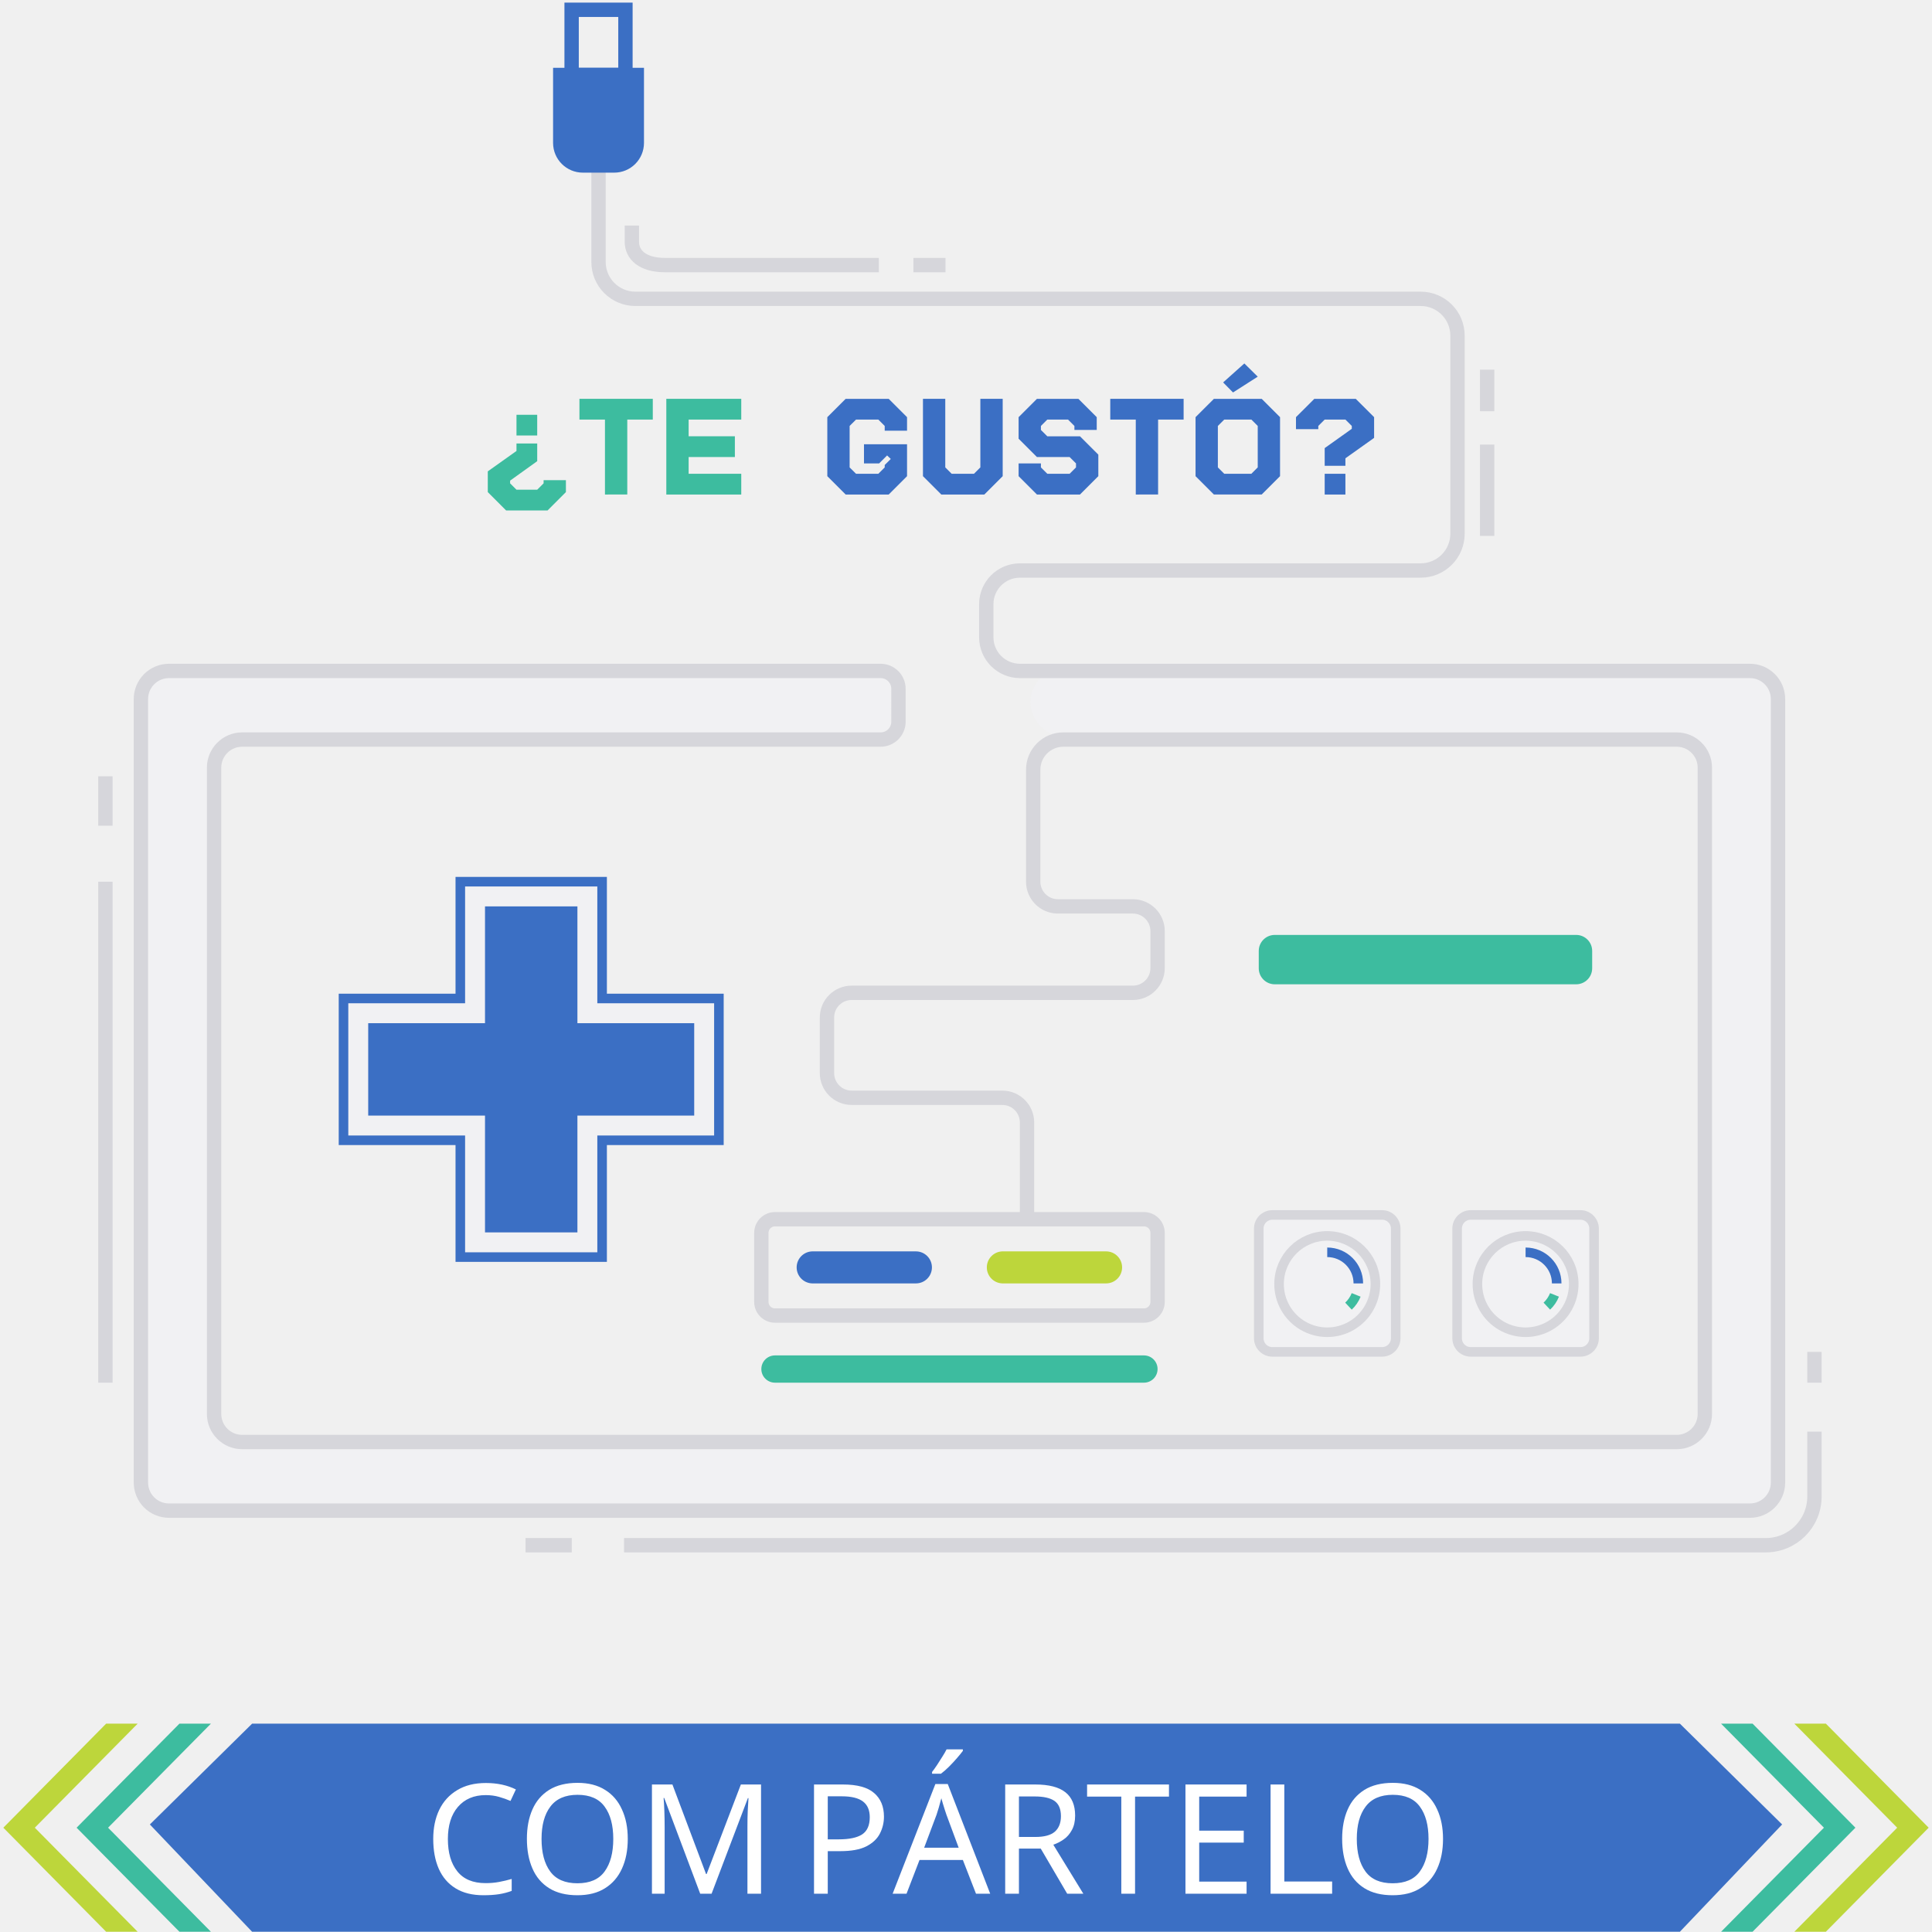
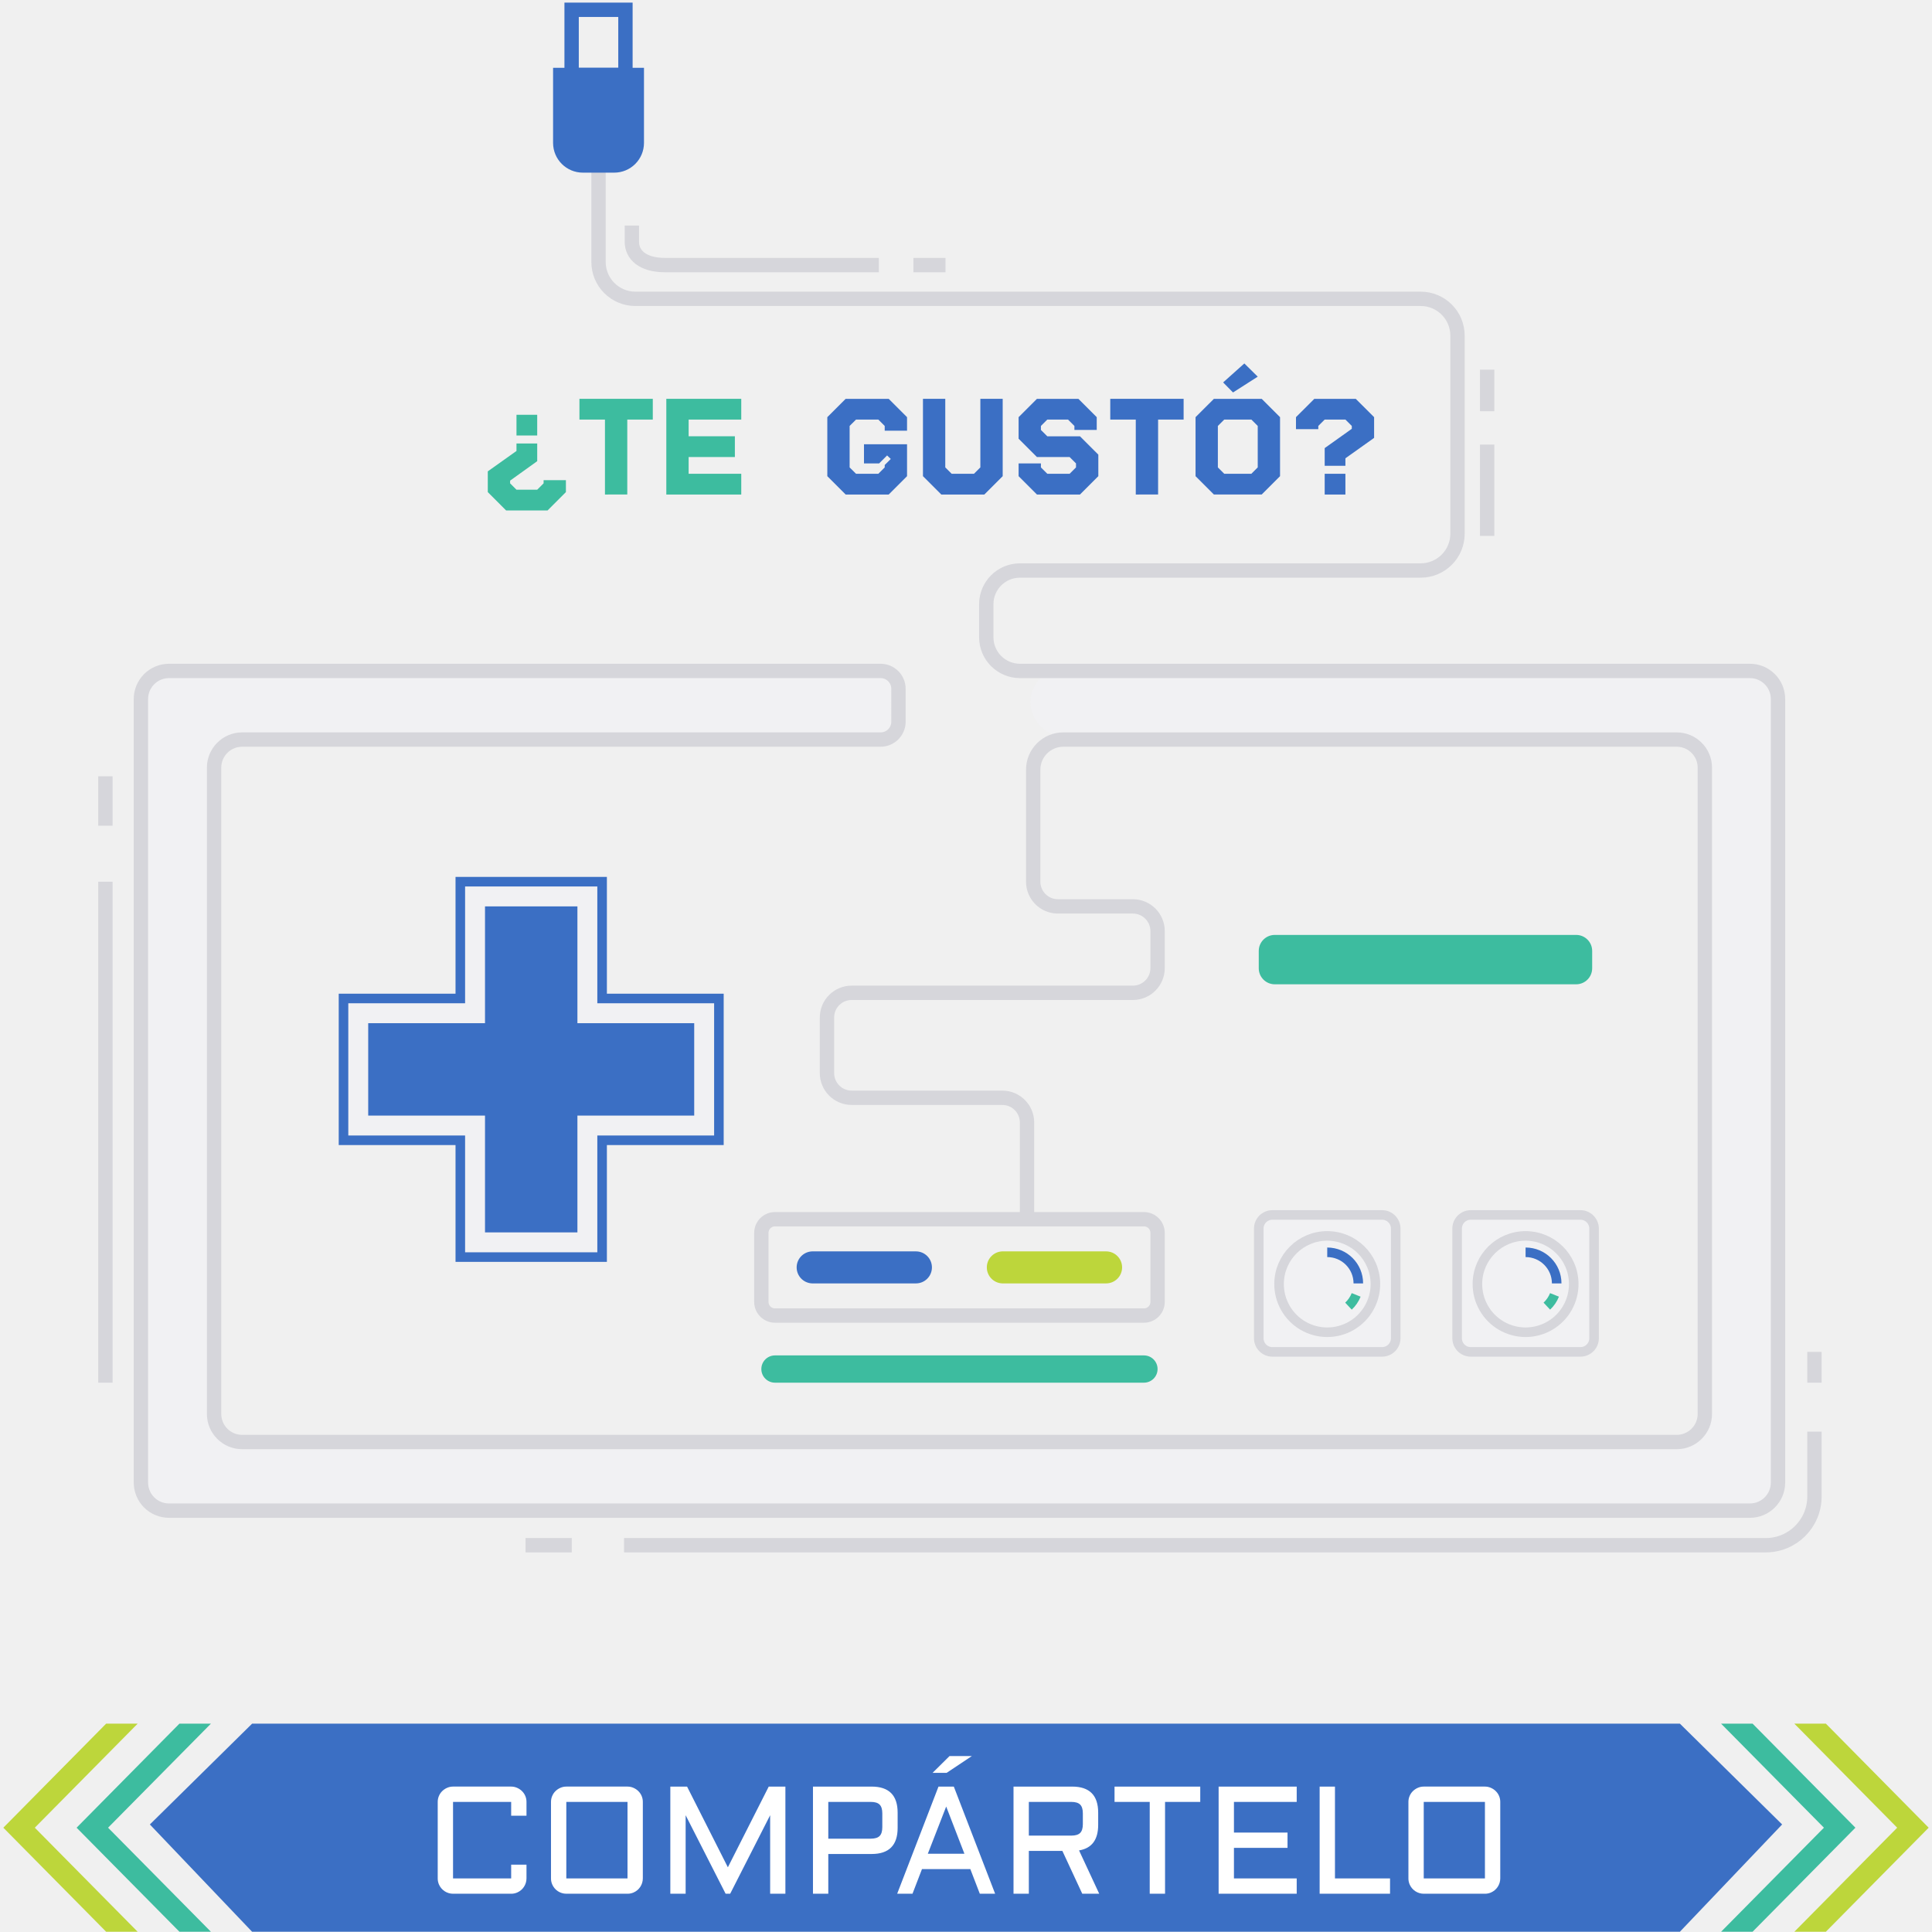
<svg xmlns="http://www.w3.org/2000/svg" width="202" height="202" viewBox="0 0 202 202">
  <g fill="none" fill-rule="evenodd">
    <path fill="#F1F1F3" d="M107.747 73.412a3.54 3.54 0 0 0 3.52 3.54l63.826.373a2.845 2.845 0 0 1 2.847 2.846v67.752a2.846 2.846 0 0 1-2.847 2.846H25.23a2.846 2.846 0 0 1-2.846-2.846V80.17a2.845 2.845 0 0 1 2.846-2.846h67.884l.064-7.079H17.579a2.846 2.846 0 0 0-2.846 2.846v81.91a2.846 2.846 0 0 0 2.846 2.846h165.475a2.846 2.846 0 0 0 2.847-2.847V73.092a2.845 2.845 0 0 0-2.847-2.846l-71.748-.374a3.541 3.541 0 0 0-3.559 3.54" />
    <path fill="#F1F1F3" d="M62.953 104.396V92.185H48.128v12.211H35.916v14.826h12.212v12.212h14.825v-12.212h12.212v-14.826zM144.502 141.346h-11.468a1.425 1.425 0 0 1-1.424-1.425v-11.467c0-.787.638-1.426 1.424-1.426h11.468c.787 0 1.426.639 1.426 1.426v11.467c0 .787-.639 1.425-1.426 1.425M165.241 141.346h-11.468a1.425 1.425 0 0 1-1.424-1.425v-11.467c0-.787.638-1.426 1.424-1.426h11.468c.787 0 1.426.639 1.426 1.426v11.467c0 .787-.639 1.425-1.426 1.425" />
    <path stroke="#3B6FC4" d="M62.953 104.396V92.185H48.128v12.211H35.916v14.826h12.212v12.212h14.825v-12.212h12.212v-14.826z" />
    <path fill="#3B6FC4" d="M72.583 106.979H60.372V94.767H50.71v12.212H38.498v9.661H50.71v12.212h9.662V116.64h12.211z" />
    <path stroke="#D6D6DB" stroke-width="1.5" d="M119.605 137.547H81.027a1.425 1.425 0 0 1-1.424-1.425v-7.22c0-.787.638-1.425 1.424-1.425h38.578c.788 0 1.426.638 1.426 1.425v7.22c0 .788-.638 1.425-1.426 1.425z" />
    <path fill="#3DBC9F" d="M119.605 141.715H81.027a1.425 1.425 0 0 0 0 2.85h38.578a1.424 1.424 0 1 0 0-2.85" />
    <path stroke="#D6D6DB" d="M144.502 141.346h-11.468a1.425 1.425 0 0 1-1.424-1.425v-11.467c0-.787.638-1.426 1.424-1.426h11.468c.787 0 1.426.639 1.426 1.426v11.467c0 .787-.639 1.425-1.426 1.425z" />
    <path fill="#3B6FC4" d="M95.764 134.186H84.911a1.675 1.675 0 0 1 0-3.348h10.853a1.673 1.673 0 1 1 0 3.348" />
    <path fill="#3DBC9F" d="M164.795 102.913h-31.51c-.925 0-1.676-.75-1.676-1.675v-1.813c0-.925.751-1.675 1.676-1.675h31.51c.925 0 1.674.75 1.674 1.675v1.813c0 .925-.749 1.675-1.674 1.675" />
    <path fill="#BDD63B" d="M115.647 134.186h-10.853a1.675 1.675 0 0 1 0-3.348h10.853a1.673 1.673 0 1 1 0 3.348" />
    <path stroke="#D6D6DB" d="M143.804 134.186a5.036 5.036 0 1 1-10.071 0 5.036 5.036 0 0 1 10.071 0z" />
    <path stroke="#3B6FC4" d="M138.769 130.934a3.251 3.251 0 0 1 3.251 3.252" />
    <path stroke="#3DBC9F" d="M141.793 135.388c-.18.45-.455.85-.803 1.175" />
    <path stroke="#D6D6DB" d="M165.241 141.346h-11.468a1.425 1.425 0 0 1-1.424-1.425v-11.467c0-.787.638-1.426 1.424-1.426h11.468c.787 0 1.426.639 1.426 1.426v11.467c0 .787-.639 1.425-1.426 1.425z" />
    <path stroke="#D6D6DB" d="M164.542 134.186a5.036 5.036 0 1 1-10.071 0 5.036 5.036 0 0 1 10.071 0z" />
    <path stroke="#3B6FC4" d="M159.507 130.934a3.252 3.252 0 0 1 3.253 3.252" />
    <path stroke="#3DBC9F" d="M162.531 135.388a3.26 3.26 0 0 1-.801 1.175" />
    <path stroke="#D6D6DB" stroke-width="1.5" d="M107.38 127.477V117.36a2.582 2.582 0 0 0-2.582-2.582H89.047a2.582 2.582 0 0 1-2.583-2.583v-5.81a2.582 2.582 0 0 1 2.583-2.582h29.401a2.582 2.582 0 0 0 2.583-2.582V97.35a2.582 2.582 0 0 0-2.583-2.582h-7.84a2.582 2.582 0 0 1-2.582-2.583v-11.71a3.15 3.15 0 0 1 3.149-3.15h64.136a2.94 2.94 0 0 1 2.939 2.94v67.566a2.94 2.94 0 0 1-2.939 2.94H25.323a2.94 2.94 0 0 1-2.94-2.94V80.264a2.94 2.94 0 0 1 2.94-2.94h66.749a1.868 1.868 0 0 0 1.868-1.868v-3.437a1.869 1.869 0 0 0-1.868-1.869h-74.4a2.938 2.938 0 0 0-2.939 2.94v81.915a2.938 2.938 0 0 0 2.939 2.94h165.29a2.94 2.94 0 0 0 2.938-2.94V73.09a2.938 2.938 0 0 0-2.938-2.94h-76.318a3.524 3.524 0 0 1-3.524-3.524v-3.453a3.523 3.523 0 0 1 3.524-3.524h41.896a3.85 3.85 0 0 0 3.85-3.85V35.095a3.85 3.85 0 0 0-3.85-3.851H66.43a3.85 3.85 0 0 1-3.85-3.85V17.3" />
    <path stroke="#D6D6DB" stroke-width="1.5" d="M91.887 27.716h-22.35c-2.379 0-3.472-1.092-3.472-2.44v-1.692M98.859 27.716h-3.357M155.49 42.994v-4.346M155.49 56.034V46.48" />
    <path fill="#3B6FC4" d="M64.22 17.301h-3.281a2.362 2.362 0 0 1-2.362-2.362v-7.1h8.005v7.1a2.361 2.361 0 0 1-2.363 2.362" />
    <path stroke="#3B6FC4" stroke-width="1.5" d="M64.22 17.301h-3.281a2.362 2.362 0 0 1-2.362-2.362v-7.1h8.005v7.1a2.361 2.361 0 0 1-2.363 2.362z" />
    <path stroke="#3B6FC4" stroke-width="1.5" d="M59.765 7.84h5.628V1.023h-5.628z" />
    <path stroke="#D6D6DB" stroke-width="1.5" d="M11.021 92.185v52.38M11.021 81.167v5.164M189.709 144.566v-3.22M65.247 161.56h119.375a5.087 5.087 0 0 0 5.087-5.088v-6.79M54.947 161.56h4.835" />
    <path fill="#3DBC9F" d="M54.001 45.535h2.166v-2.167h-2.166v2.167zm0 .832v.783L51 49.284v2.168l1.917 1.918h4.334l1.917-1.918v-1.25h-2.332v.334l-.668.666h-2.167l-.667-.666v-.284l2.834-2.034v-1.85h-2.167zM63.251 51.704v-7.836h-2.668V41.7h7.67v2.167h-2.668v7.836zM77.502 51.704h-7.836V41.7h7.836v2.167H72v1.75h4.835v2.168H72v1.75h5.502z" />
    <path fill="#3B6FC4" d="M94.836 46.45v3.336l-1.918 1.918h-4.5L86.5 49.786v-6.17l1.917-1.915h4.501l1.918 1.916v1.418h-2.335v-.5l-.666-.667h-2.334l-.668.667v4.335l.668.666h2.334l.666-.666v-.251l.634-.633-.384-.368-.833.835h-1.584V46.45zM102.918 51.704h-4.5L96.5 49.786V41.7h2.333v7.169l.668.666h2.334l.666-.666V41.7h2.335v8.086zM112.918 51.704h-4.5l-1.918-1.918v-1.333h2.333v.417l.668.666h2.333l.667-.666v-.417l-.667-.667h-3.417l-1.917-1.918v-2.251l1.917-1.916h4.334l1.918 1.916v1.335h-2.334v-.417l-.668-.667h-2.166l-.668.667v.417l.668.666h3.417l1.918 1.917v2.25zM118.751 51.704v-7.836h-2.668V41.7h7.67v2.167h-2.668v7.836zM130.102 38l-2.217 1.984 1.033 1.05 2.584-1.652-1.4-1.382zm-3.183 3.701L125 43.616v6.17l1.918 1.917h5l1.917-1.918v-6.169l-1.917-1.915h-5zm.415 7.168v-4.335l.667-.667h2.835l.666.667v4.335l-.666.666H128l-.667-.666zM137.418 41.701l-1.917 1.915v1.253h2.334v-.335l.668-.667h2.166l.668.667v.301l-2.834 2.017v1.849h2.166v-.783l3-2.134v-2.168l-1.917-1.915h-4.334zm1.085 10.003h2.166v-2.168h-2.166v2.168z" />
    <g>
      <path fill="#3DBC9F" d="M179.948 180.217l10.752 10.878-10.752 10.879 3.294-.003 10.75-10.876-10.75-10.878z" />
      <path fill="#BDD63B" d="M187.608 180.217l10.752 10.878-10.752 10.879 3.297-.003 10.747-10.876-10.747-10.878z" />
      <path fill="#3B6FC4" d="M26.359 180.217l-10.69 10.54 10.69 11.217H175.64l10.69-11.218-10.69-10.54z" />
      <path fill="#3DBC9F" d="M18.759 180.217l-10.75 10.878 10.75 10.876 3.293.003L11.3 191.095l10.752-10.878z" />
      <path fill="#BDD63B" d="M11.096 180.217L.348 191.095l10.748 10.876 3.296.003-10.753-10.879 10.753-10.878z" />
-       <text fill="#FFF" font-family="Aldrich-Regular, Aldrich" font-size="16" transform="translate(0 180)">
-         <tspan x="44.328" y="18">COM</tspan>
-         <tspan x="83.562" y="18" letter-spacing="-.36">P</tspan>
-         <tspan x="93.327" y="18">ÁRTELO</tspan>
-       </text>
+       <path fill="#FFF" d="M45.766 188.398c0-.218.041-.425.125-.62.083-.196.198-.365.343-.508a1.7 1.7 0 0 1 .512-.344c.195-.086.402-.13.621-.13h6.078c.219 0 .426.044.621.13.196.086.366.2.512.344a1.566 1.566 0 0 1 .469 1.129v1.445h-1.602v-1.446h-6.078v8h6.078v-1.437h1.602v1.437a1.609 1.609 0 0 1-.98 1.477 1.566 1.566 0 0 1-.622.125h-6.078a1.609 1.609 0 0 1-1.477-.98 1.566 1.566 0 0 1-.124-.622v-8zm21.445 8a1.609 1.609 0 0 1-.98 1.477 1.566 1.566 0 0 1-.622.125h-6.398a1.609 1.609 0 0 1-1.477-.98 1.566 1.566 0 0 1-.125-.622v-8c0-.218.042-.425.125-.62.084-.196.198-.365.344-.508a1.7 1.7 0 0 1 .512-.344c.195-.086.402-.13.62-.13h6.4c.218 0 .425.044.62.13.196.086.366.2.512.344a1.566 1.566 0 0 1 .469 1.129v8zm-8-8v8h6.398v-8h-6.398zM75.867 198l-4.18-8.21V198h-1.601v-11.203h1.75l4.266 8.437 4.273-8.437h1.742V198h-1.594v-8.21l-4.18 8.21h-.476zM85 198v-11.203h6.133c1.812 0 2.719.909 2.719 2.726v1.594c0 1.818-.907 2.727-2.72 2.727h-4.53V198H85zm1.602-5.758h4.445c.427 0 .734-.094.922-.281.187-.188.281-.495.281-.922v-1.437c0-.428-.094-.735-.281-.922-.188-.188-.495-.282-.922-.282h-4.445v3.844zm13.124-5.445l4.32 11.203h-1.601l-.993-2.578h-5.054L95.406 198h-1.602l4.32-11.203h1.602zm-2.719 7.023h3.828l-1.906-4.937-1.922 4.937zm2.274-10.218h2.336l-2.641 1.757h-1.469l1.774-1.757zm15.539 7.195c0 1.562-.667 2.453-2 2.672l2.109 4.531h-1.773l-2.079-4.477h-3.507V198h-1.602v-11.203h6.133c1.812 0 2.719.909 2.719 2.726v1.274zm-7.25 1.125h4.445c.427 0 .734-.094.922-.281.187-.188.281-.495.281-.922v-1.117c0-.428-.094-.735-.281-.922-.188-.188-.495-.282-.922-.282h-4.445v3.524zm8.96-5.125h8.962v1.601h-3.68V198h-1.602v-9.602h-3.68v-1.601zm10.883 0h8.164v1.601h-6.562v3.204h5.602v1.601h-5.602v3.195h6.562V198h-8.164v-11.203zm12.164 0v9.601h5.758V198h-7.36v-11.203h1.602zm17.282 9.601a1.609 1.609 0 0 1-.98 1.477 1.566 1.566 0 0 1-.622.125h-6.398a1.609 1.609 0 0 1-1.477-.98 1.566 1.566 0 0 1-.125-.622v-8c0-.218.042-.425.125-.62.084-.196.198-.365.344-.508a1.7 1.7 0 0 1 .512-.344c.195-.086.402-.13.62-.13h6.4c.218 0 .425.044.62.13.196.086.366.2.512.344a1.566 1.566 0 0 1 .469 1.129v8zm-8-8v8h6.398v-8h-6.398z" />
    </g>
  </g>
</svg>
